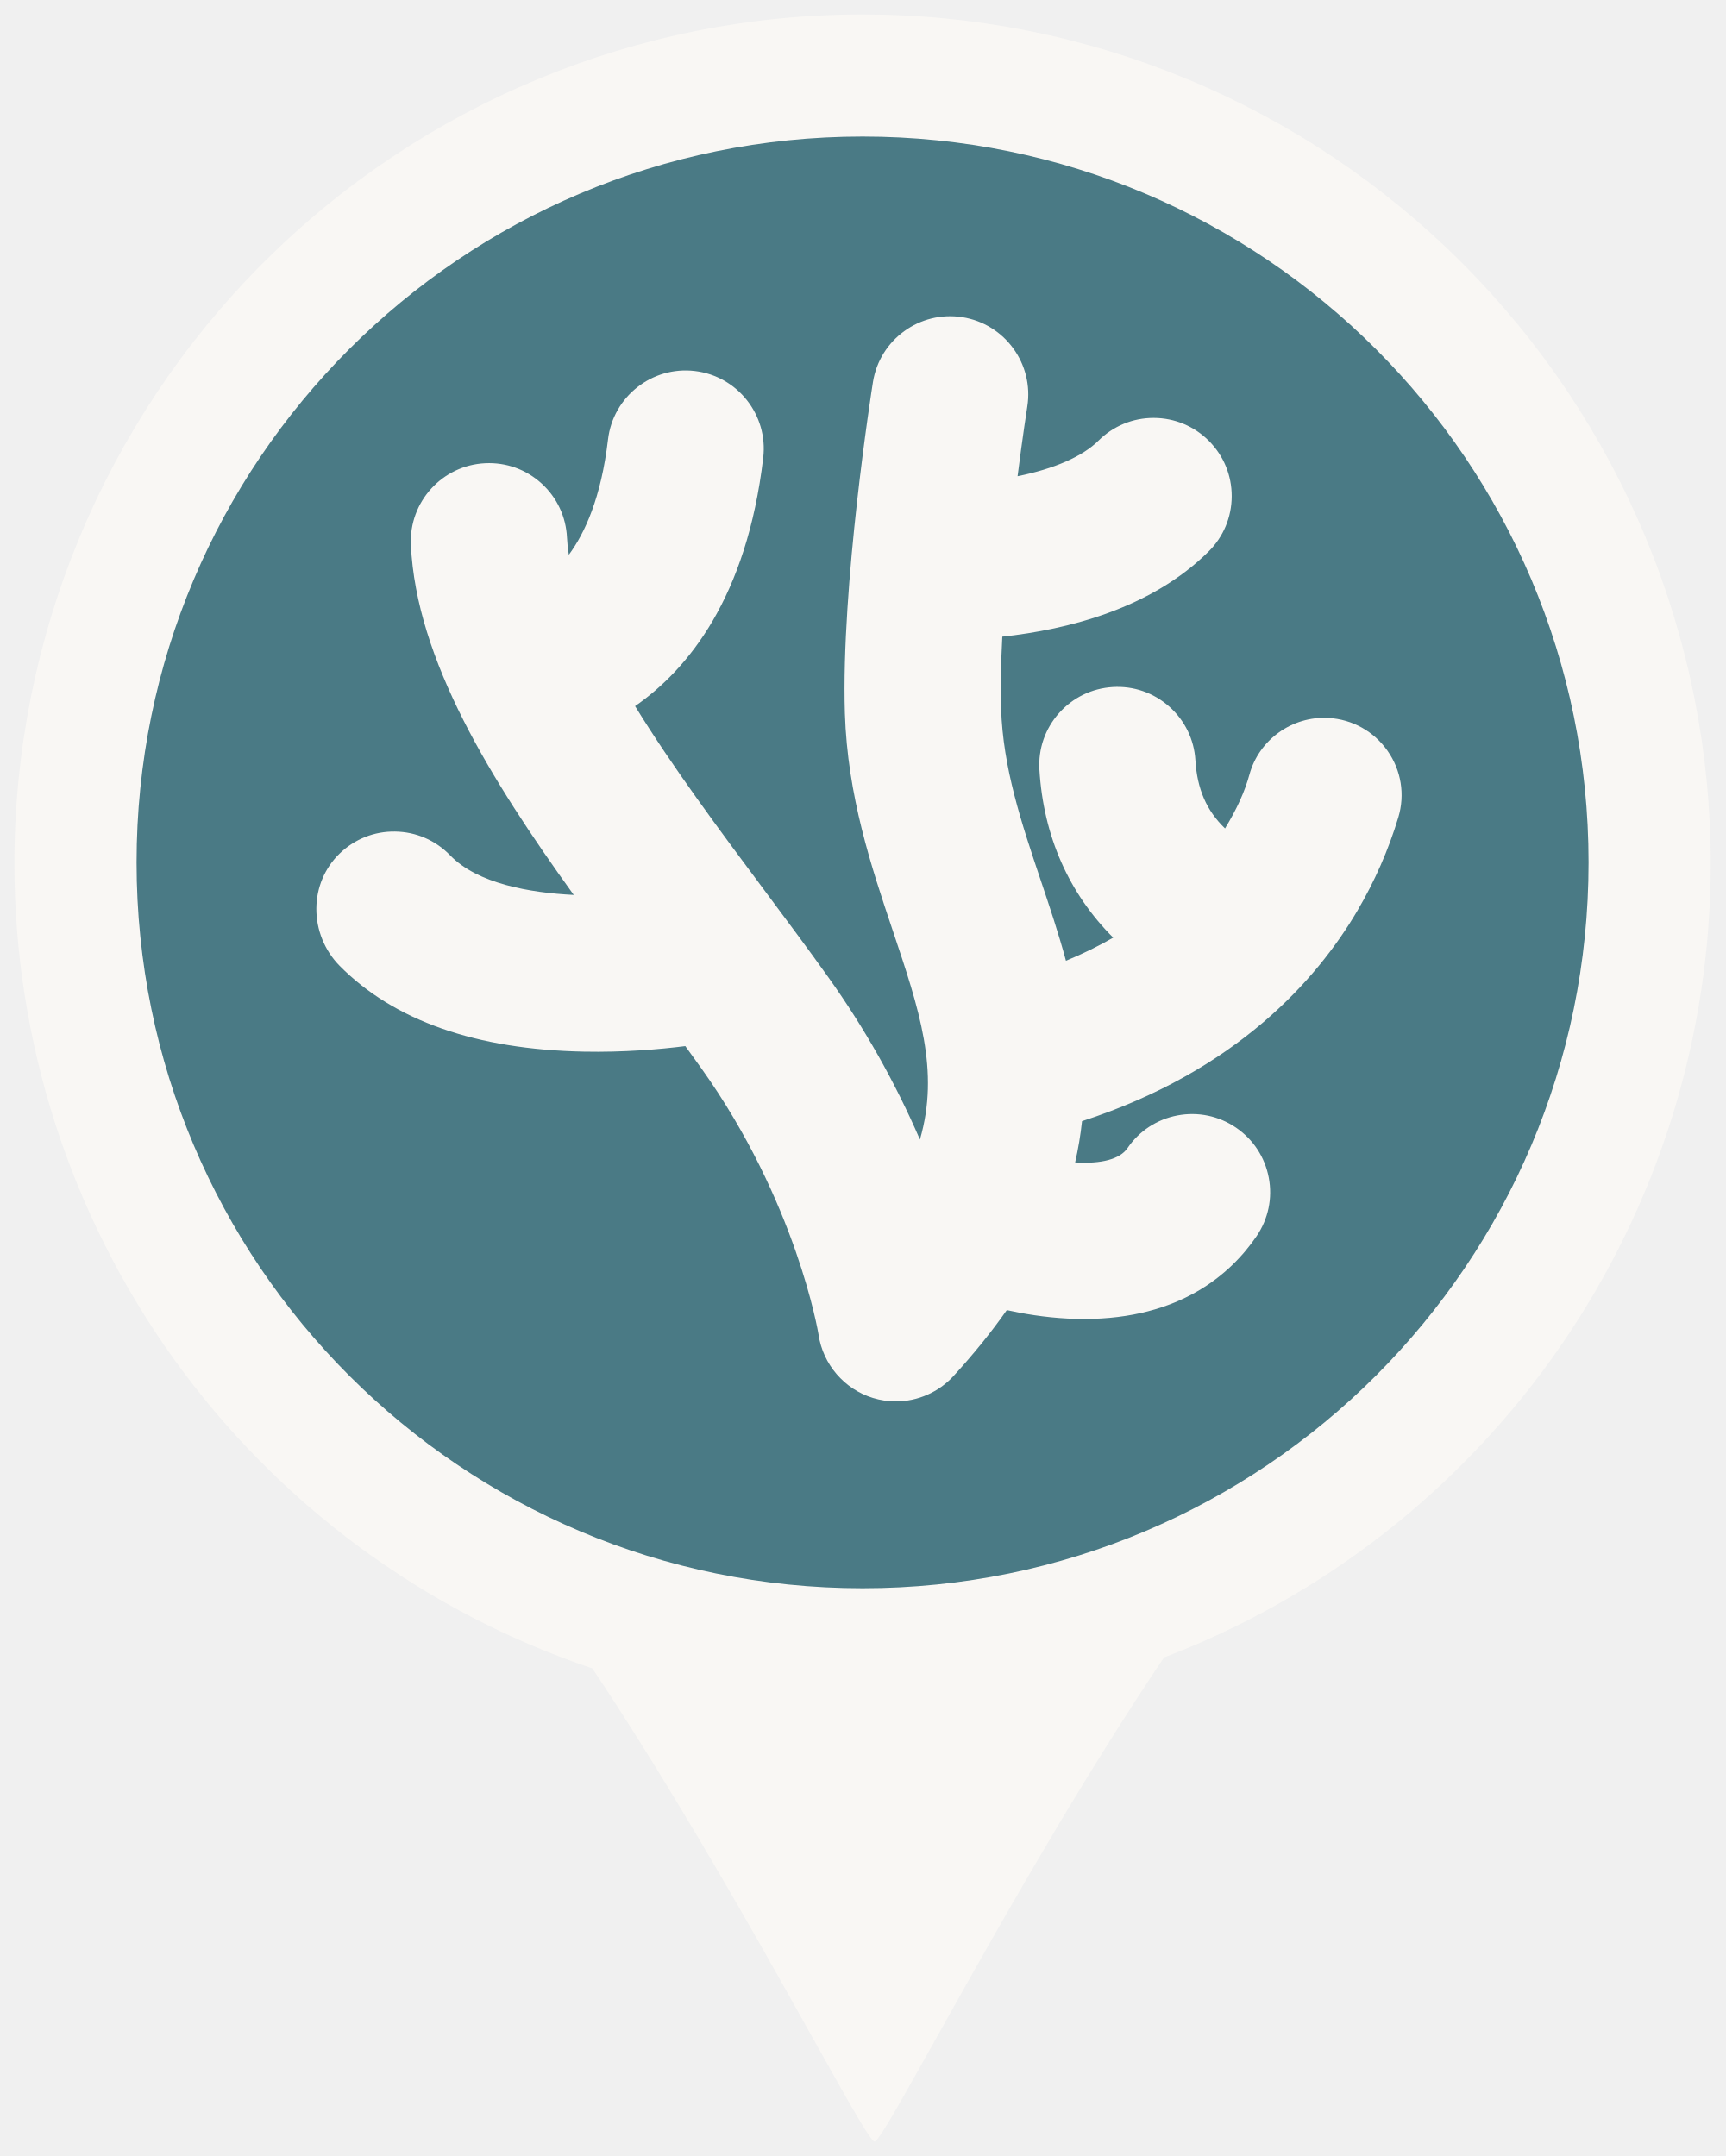
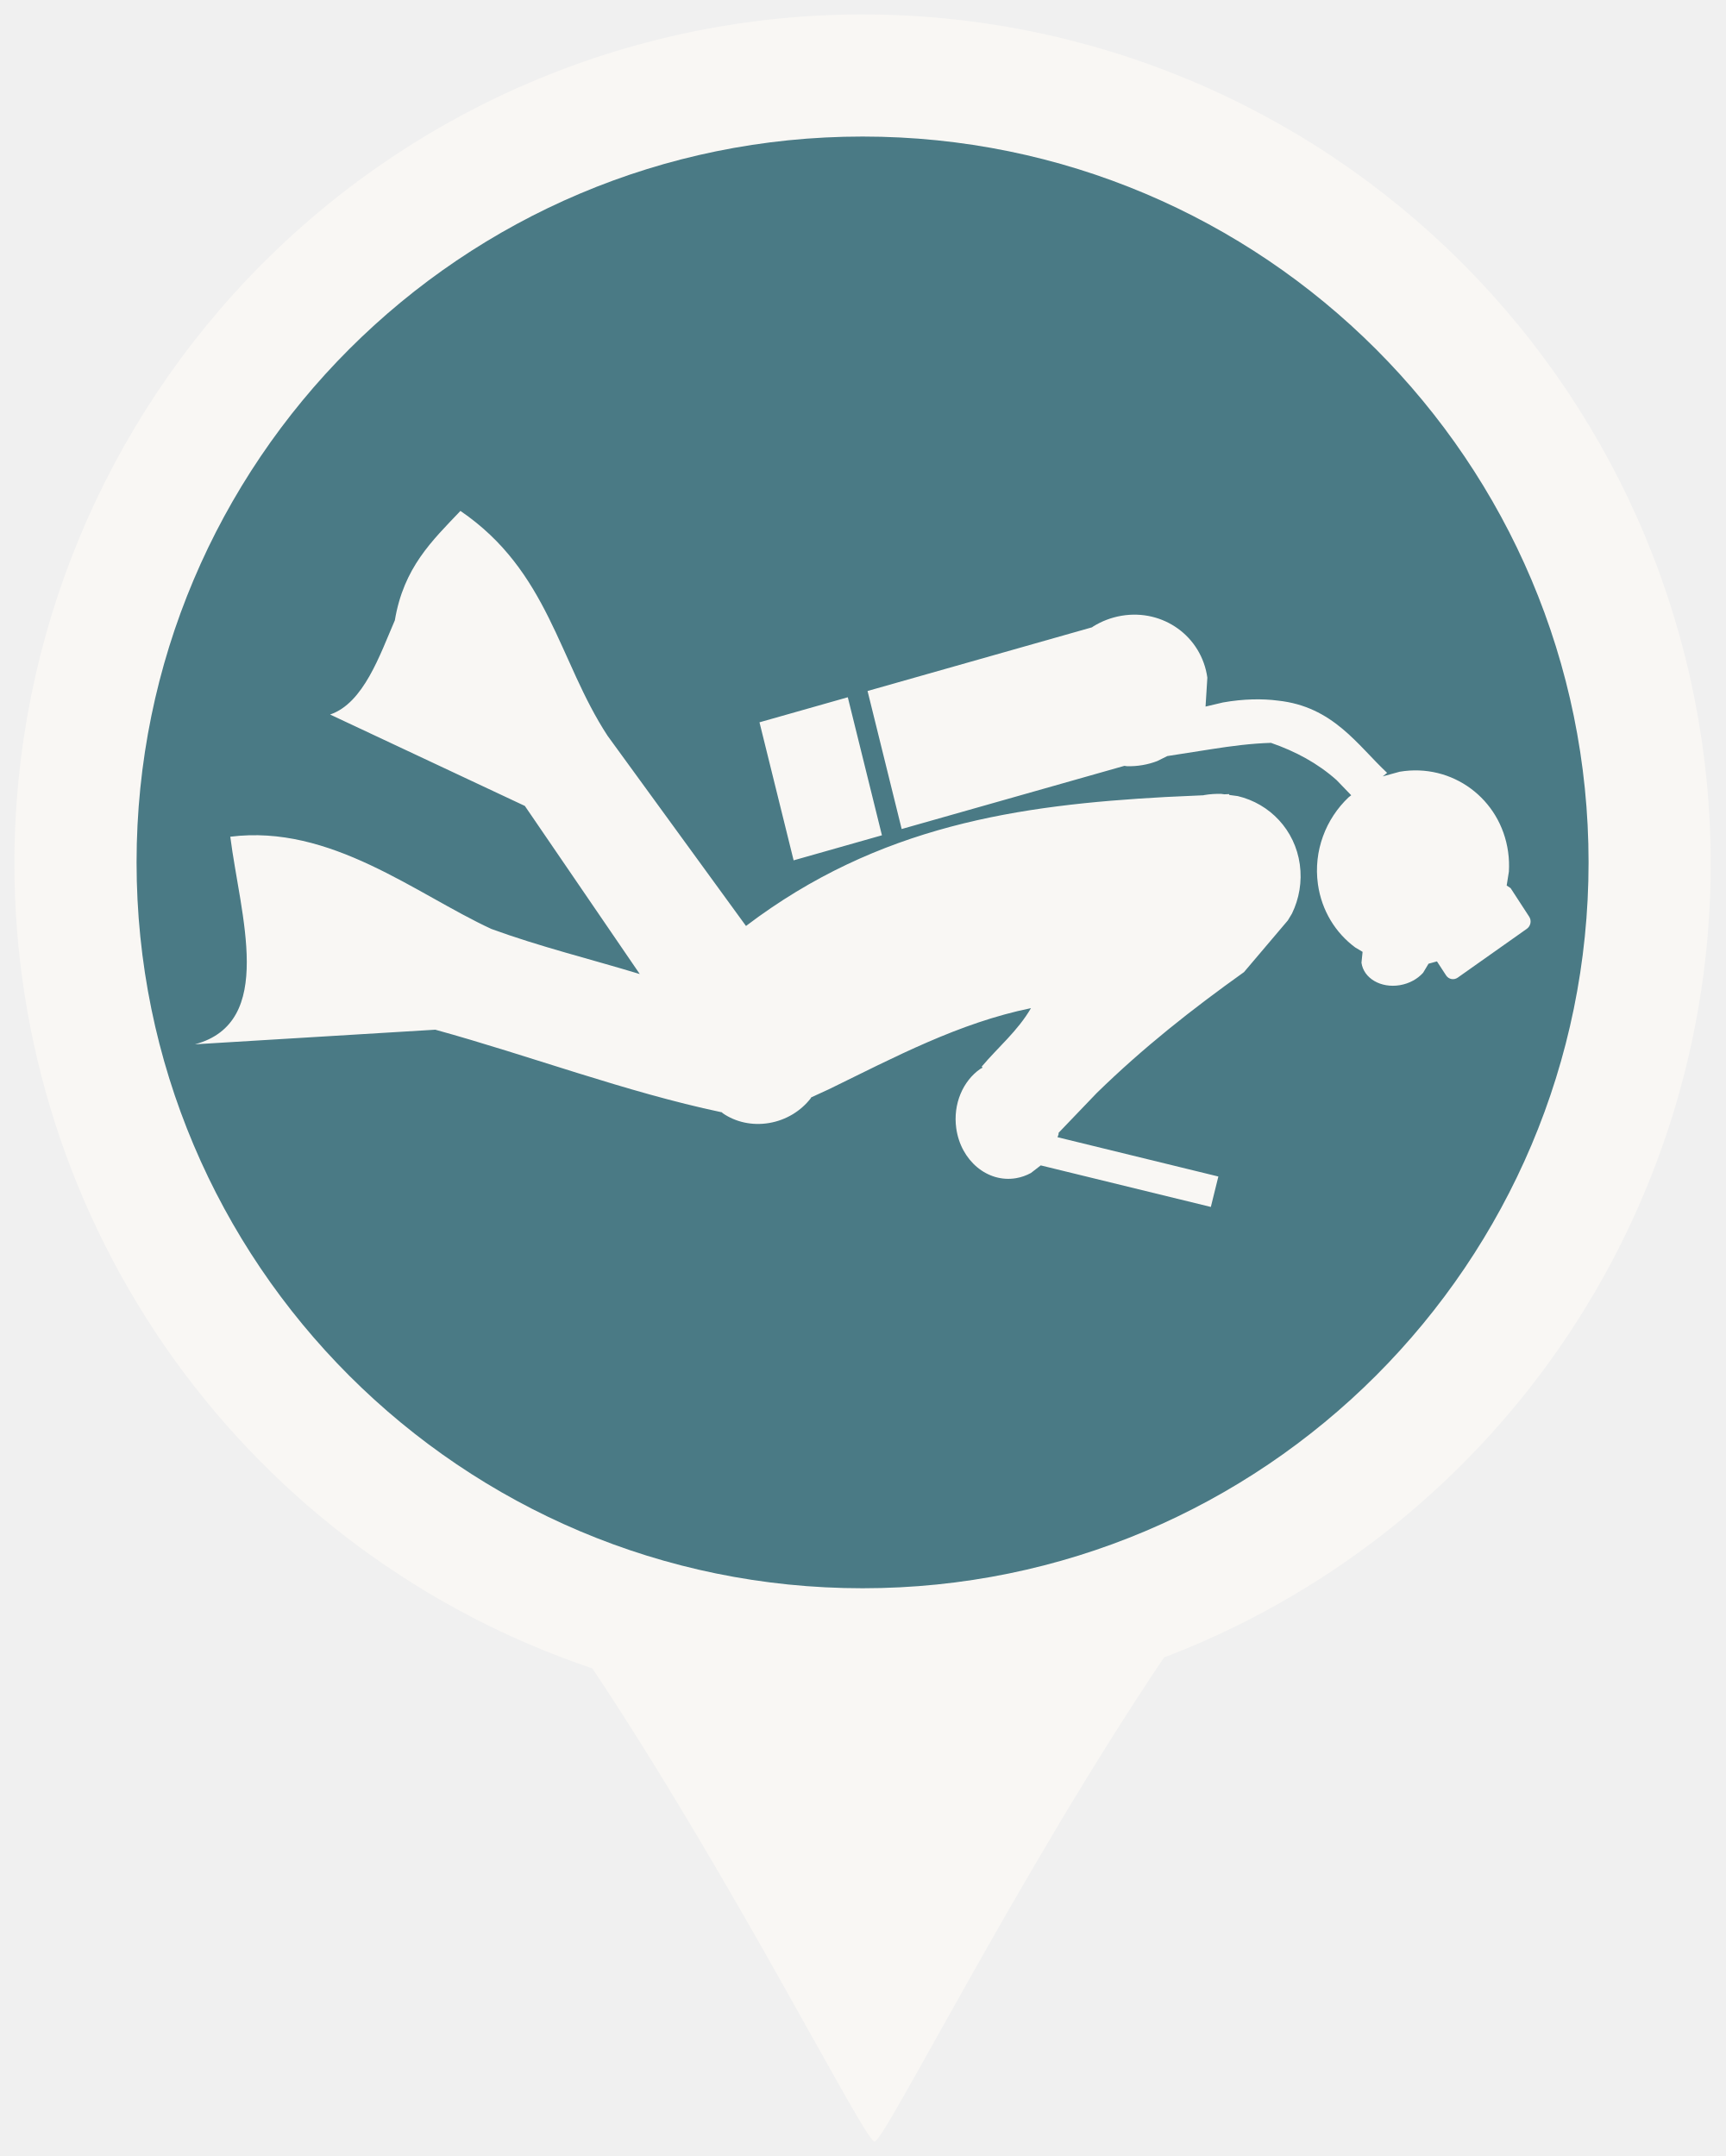
<svg xmlns="http://www.w3.org/2000/svg" width="240" height="300" viewBox="0 0 240 300" fill="none">
-   <path d="M119.999 2.007C88.704 2.008 58.692 14.46 36.564 36.625C14.435 58.79 2.004 88.852 2.004 120.197C2.02 144.94 9.789 169.054 24.215 189.14C38.64 209.226 58.996 224.27 82.412 232.152C102.024 261.551 120.472 298.299 121.668 297.983C122.89 298.291 141.96 260.254 161.944 230.625C184.301 222.108 203.546 206.987 217.128 187.266C230.71 167.545 237.987 144.155 237.996 120.197C237.996 104.676 234.944 89.307 229.014 74.968C223.084 60.628 214.393 47.599 203.435 36.624C192.478 25.649 179.471 16.943 165.154 11.004C150.838 5.064 135.494 2.007 119.999 2.007Z" fill="#F9F7F4" />
+   <path d="M119.999 2.007C88.704 2.008 58.692 14.46 36.564 36.625C14.435 58.79 2.004 88.852 2.004 120.197C2.02 144.94 9.789 169.054 24.214 189.14C38.64 209.226 58.996 224.27 82.412 232.152C102.024 261.551 120.472 298.299 121.668 297.983C122.89 298.291 141.96 260.254 161.944 230.625C184.301 222.108 203.546 206.987 217.128 187.266C230.71 167.545 237.987 144.155 237.996 120.197C237.996 104.676 234.944 89.307 229.014 74.968C223.084 60.628 214.393 47.599 203.435 36.624C192.478 25.649 179.47 16.943 165.154 11.004C150.838 5.064 135.494 2.007 119.999 2.007Z" fill="#F9F7F4" />
  <circle cx="120" cy="120" r="101" fill="#4A7A85" />
-   <g clip-path="url(#clip0_1_87)">
-     <path d="M193.038 104.479C191.126 101.753 188.125 100.084 184.801 99.899C179.754 99.619 175.141 102.934 173.82 107.781C173.184 110.116 172.088 112.543 170.426 115.273C167.858 112.811 166.542 109.778 166.304 105.798C166.13 102.899 164.838 100.242 162.665 98.315C160.492 96.388 157.695 95.422 154.802 95.598C151.903 95.772 149.246 97.064 147.319 99.236C145.393 101.409 144.427 104.202 144.601 107.1C145.153 116.296 148.685 124.302 154.868 130.468C152.815 131.655 150.619 132.73 148.295 133.686C147.252 129.827 146.006 126.122 144.792 122.511C142.085 114.457 139.528 106.85 139.271 98.564C139.183 95.755 139.241 92.408 139.44 88.59C148.583 87.595 160.162 84.669 168.147 76.734C170.206 74.687 171.346 71.961 171.355 69.058C171.364 66.154 170.241 63.421 168.195 61.362C166.148 59.301 163.422 58.162 160.518 58.153C160.507 58.153 160.495 58.153 160.484 58.153C157.593 58.153 154.873 59.275 152.822 61.313C150.607 63.514 146.68 65.229 141.563 66.265C142.274 60.677 142.885 56.77 142.916 56.573C143.854 50.654 139.802 45.074 133.883 44.135C127.961 43.196 122.382 47.249 121.443 53.168C121.261 54.316 116.989 81.49 117.54 99.238C117.898 110.734 121.238 120.672 124.186 129.443C127.896 140.479 130.763 149.008 127.979 158.564C124.531 150.595 120.262 143.026 115.239 135.988C112.435 132.058 109.492 128.108 106.368 123.914C100.047 115.43 93.531 106.684 88.352 98.254C95.707 93.148 103.889 83.156 106.179 63.688C106.879 57.736 102.605 52.323 96.652 51.623C90.696 50.923 85.287 55.198 84.587 61.149C83.632 69.267 81.348 74.214 79.135 77.196C79 76.365 78.915 75.569 78.881 74.812C78.746 71.906 77.489 69.228 75.34 67.272C73.194 65.318 70.42 64.32 67.519 64.454C61.532 64.731 56.886 69.827 57.162 75.815C57.903 91.841 68.329 108.552 79.821 124.527C73.707 124.223 66.435 122.96 62.628 119.021C60.604 116.927 57.886 115.75 54.974 115.707C52.073 115.659 49.309 116.759 47.224 118.792C45.178 120.786 44.037 123.485 44.01 126.393C43.982 129.364 45.162 132.278 47.248 134.388C54.789 142.017 66.226 146.036 81.242 146.333C86.785 146.442 91.776 146.011 95.339 145.562C96.135 146.655 96.863 147.663 97.542 148.615C110.837 167.247 113.851 185.552 113.876 185.709C114.482 189.836 117.451 193.295 121.44 194.52C122.476 194.838 123.549 194.999 124.63 194.999C127.67 194.999 130.592 193.714 132.647 191.473C135.432 188.433 137.921 185.354 140.066 182.296C142.366 182.807 145.31 183.305 148.526 183.471C149.291 183.51 150.056 183.53 150.799 183.53C164.156 183.53 171.23 177.267 174.812 172.012C176.448 169.613 177.051 166.721 176.512 163.868C175.972 161.015 174.354 158.543 171.955 156.907C169.557 155.271 166.664 154.668 163.811 155.207C160.958 155.747 158.485 157.365 156.85 159.764C155.809 161.291 153.222 161.974 149.571 161.745C150.005 159.848 150.325 157.931 150.53 156.007C171.991 149.038 183.177 136.338 188.812 126.77C191.247 122.635 193.171 118.252 194.529 113.745C195.485 110.574 194.942 107.196 193.038 104.479Z" fill="#F9F7F4" />
+   <g clip-path="url(#clip0_13_16)">
+     <mask id="mask0_13_16" style="mask-type:luminance" maskUnits="userSpaceOnUse" x="27" y="71" width="186" height="97">
+       <path d="M213 71H27V168H213V71Z" fill="white" />
+     </mask>
+     <g mask="url(#mask0_13_16)">
+       <path fill-rule="evenodd" clip-rule="evenodd" d="M117.945 97.022L122.694 116.228L110.408 119.714L105.659 100.507L117.945 97.022ZM156.027 85.679C161.822 84.698 167.167 88.556 167.966 94.296L167.715 98.317L170.138 97.745C172.982 97.234 175.674 97.21 177.76 97.485C185.458 98.299 188.848 103.679 192.974 107.54L192.363 108.032L194.714 107.385C202.02 106.148 208.78 111.144 209.808 118.542C209.937 119.467 209.97 120.386 209.915 121.287L209.609 123.213L210.155 123.581L212.741 127.556C213.099 128.105 212.951 128.858 212.413 129.239L202.801 136.032C202.262 136.413 201.537 136.275 201.18 135.726L199.909 133.774L198.736 134.097L197.982 135.357C197.212 136.215 196.075 136.859 194.75 137.083C192.101 137.531 189.709 136.133 189.407 133.96L189.562 132.447L188.541 131.837C185.809 129.819 183.863 126.72 183.347 123.021C182.704 118.397 184.449 113.928 187.634 110.925L187.979 110.657L185.948 108.549C183.293 106.187 180.234 104.55 176.819 103.366C174.076 103.447 171.34 103.805 168.603 104.233L162.393 105.205L161.005 105.896C160.341 106.15 159.645 106.343 158.92 106.465C158.196 106.588 157.479 106.635 156.777 106.612L156.422 106.565L125.44 115.355L120.693 96.149L151.924 87.288L152.056 87.187C153.238 86.449 154.578 85.924 156.027 85.679ZM64.054 71.093C76.348 79.479 77.701 91.951 84.523 102.379L103.782 128.846C122.233 114.835 141.776 112.018 162.178 110.899L167.424 110.659L167.529 110.63C168.335 110.494 169.133 110.442 169.916 110.468L170.342 110.525L170.973 110.496L171.029 110.617L172.202 110.775C176.641 111.83 180.158 115.465 180.829 120.281C181.164 122.689 180.74 125.052 179.738 127.121L179.162 128.074L173.066 135.263C165.768 140.475 159.085 145.741 152.591 152.075L147.276 157.619L147.266 157.838L147.122 158.239L169.497 163.707L168.451 167.942L144.788 162.16L143.43 163.212C142.789 163.565 142.089 163.814 141.346 163.941C137.381 164.611 133.66 161.503 133.033 156.996C132.562 153.617 133.966 150.412 136.37 148.737L136.699 148.556L136.571 148.418C138.857 145.706 141.572 143.477 143.429 140.279C133.42 142.322 124.407 147.128 115.268 151.588L112.85 152.697L112.776 152.839C111.418 154.581 109.384 155.859 106.999 156.263C104.612 156.667 102.325 156.12 100.555 154.908L100.424 154.772L100.334 154.755C87.022 151.94 73.826 146.936 60.558 143.279L27.121 145.311C38.413 142.283 33.424 127.357 32.037 116.426C46.012 114.666 57.792 124.372 68.358 129.259C75.089 131.725 82.123 133.443 89.004 135.535L73.017 112.142L45.923 99.423C50.6 97.84 52.864 91.083 54.931 86.314C56.166 78.964 60.077 75.279 64.054 71.093Z" fill="#F9F7F4" />
+     </g>
  </g>
  <defs>
-     <clipPath id="clip0_1_87">
-       <rect width="151" height="151" fill="white" transform="translate(44 44)" />
+     <clipPath id="clip0_13_16">
+       <rect width="186" height="97" fill="white" transform="translate(27 71)" />
    </clipPath>
  </defs>
</svg>
